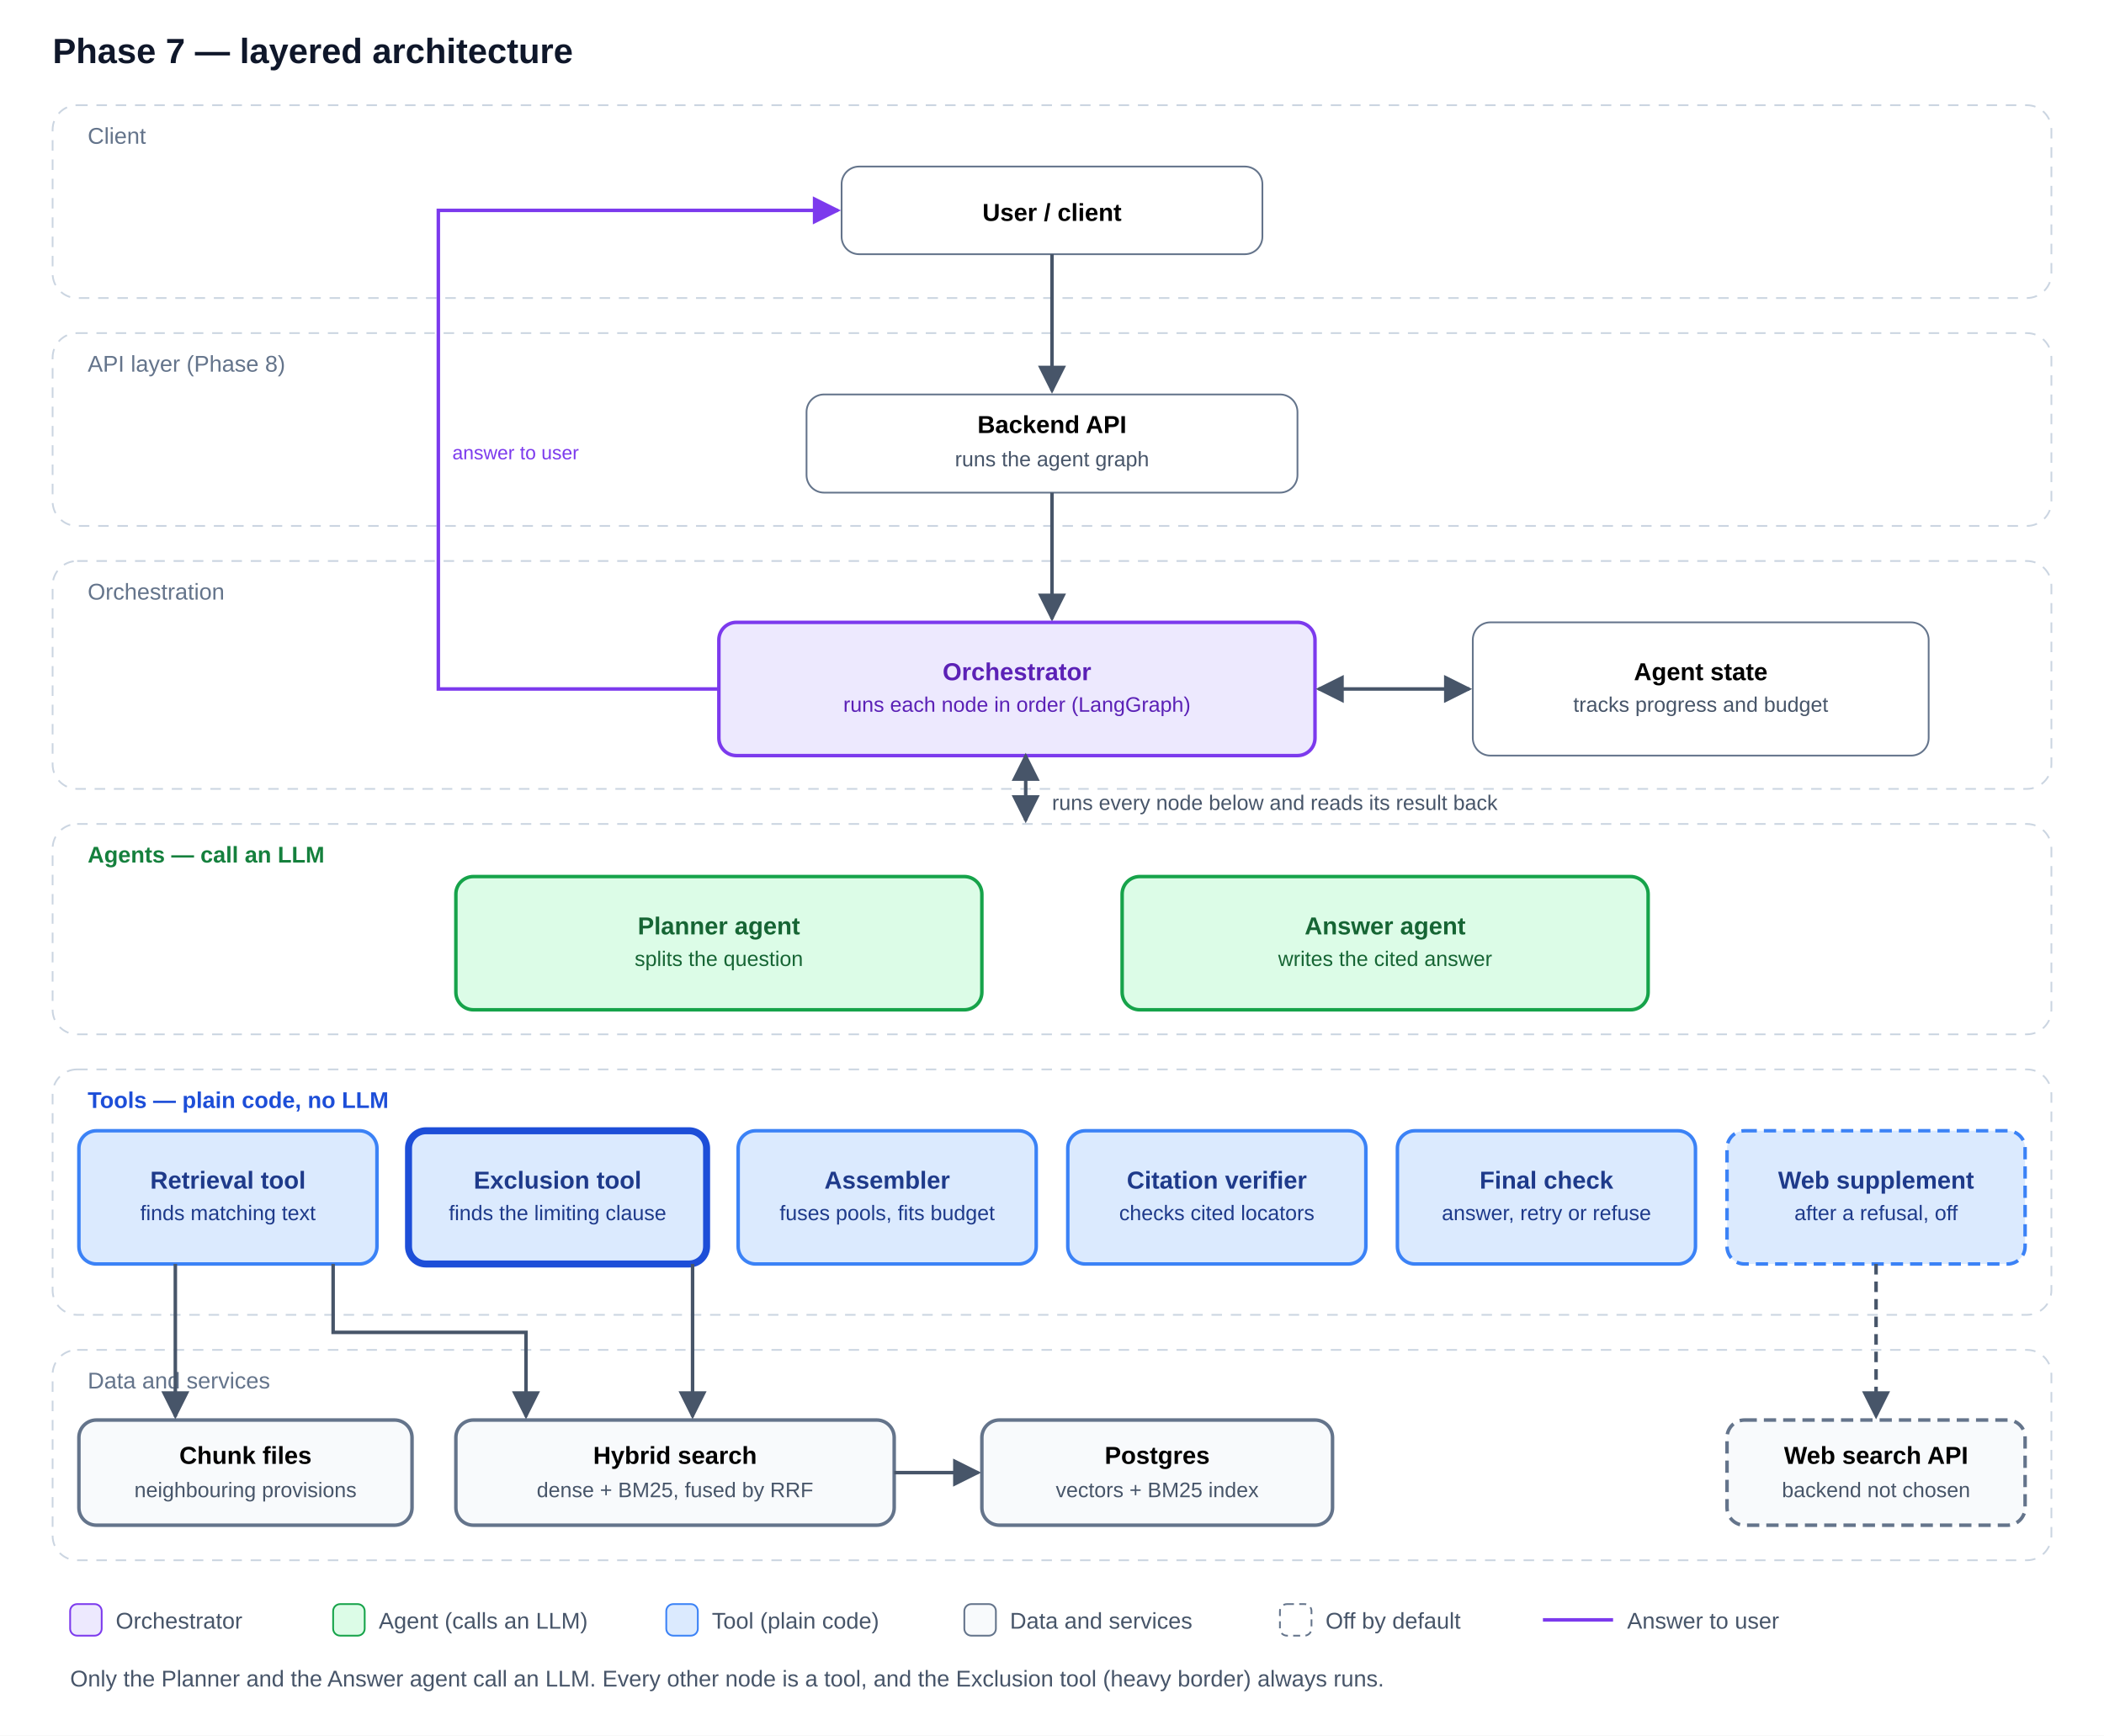
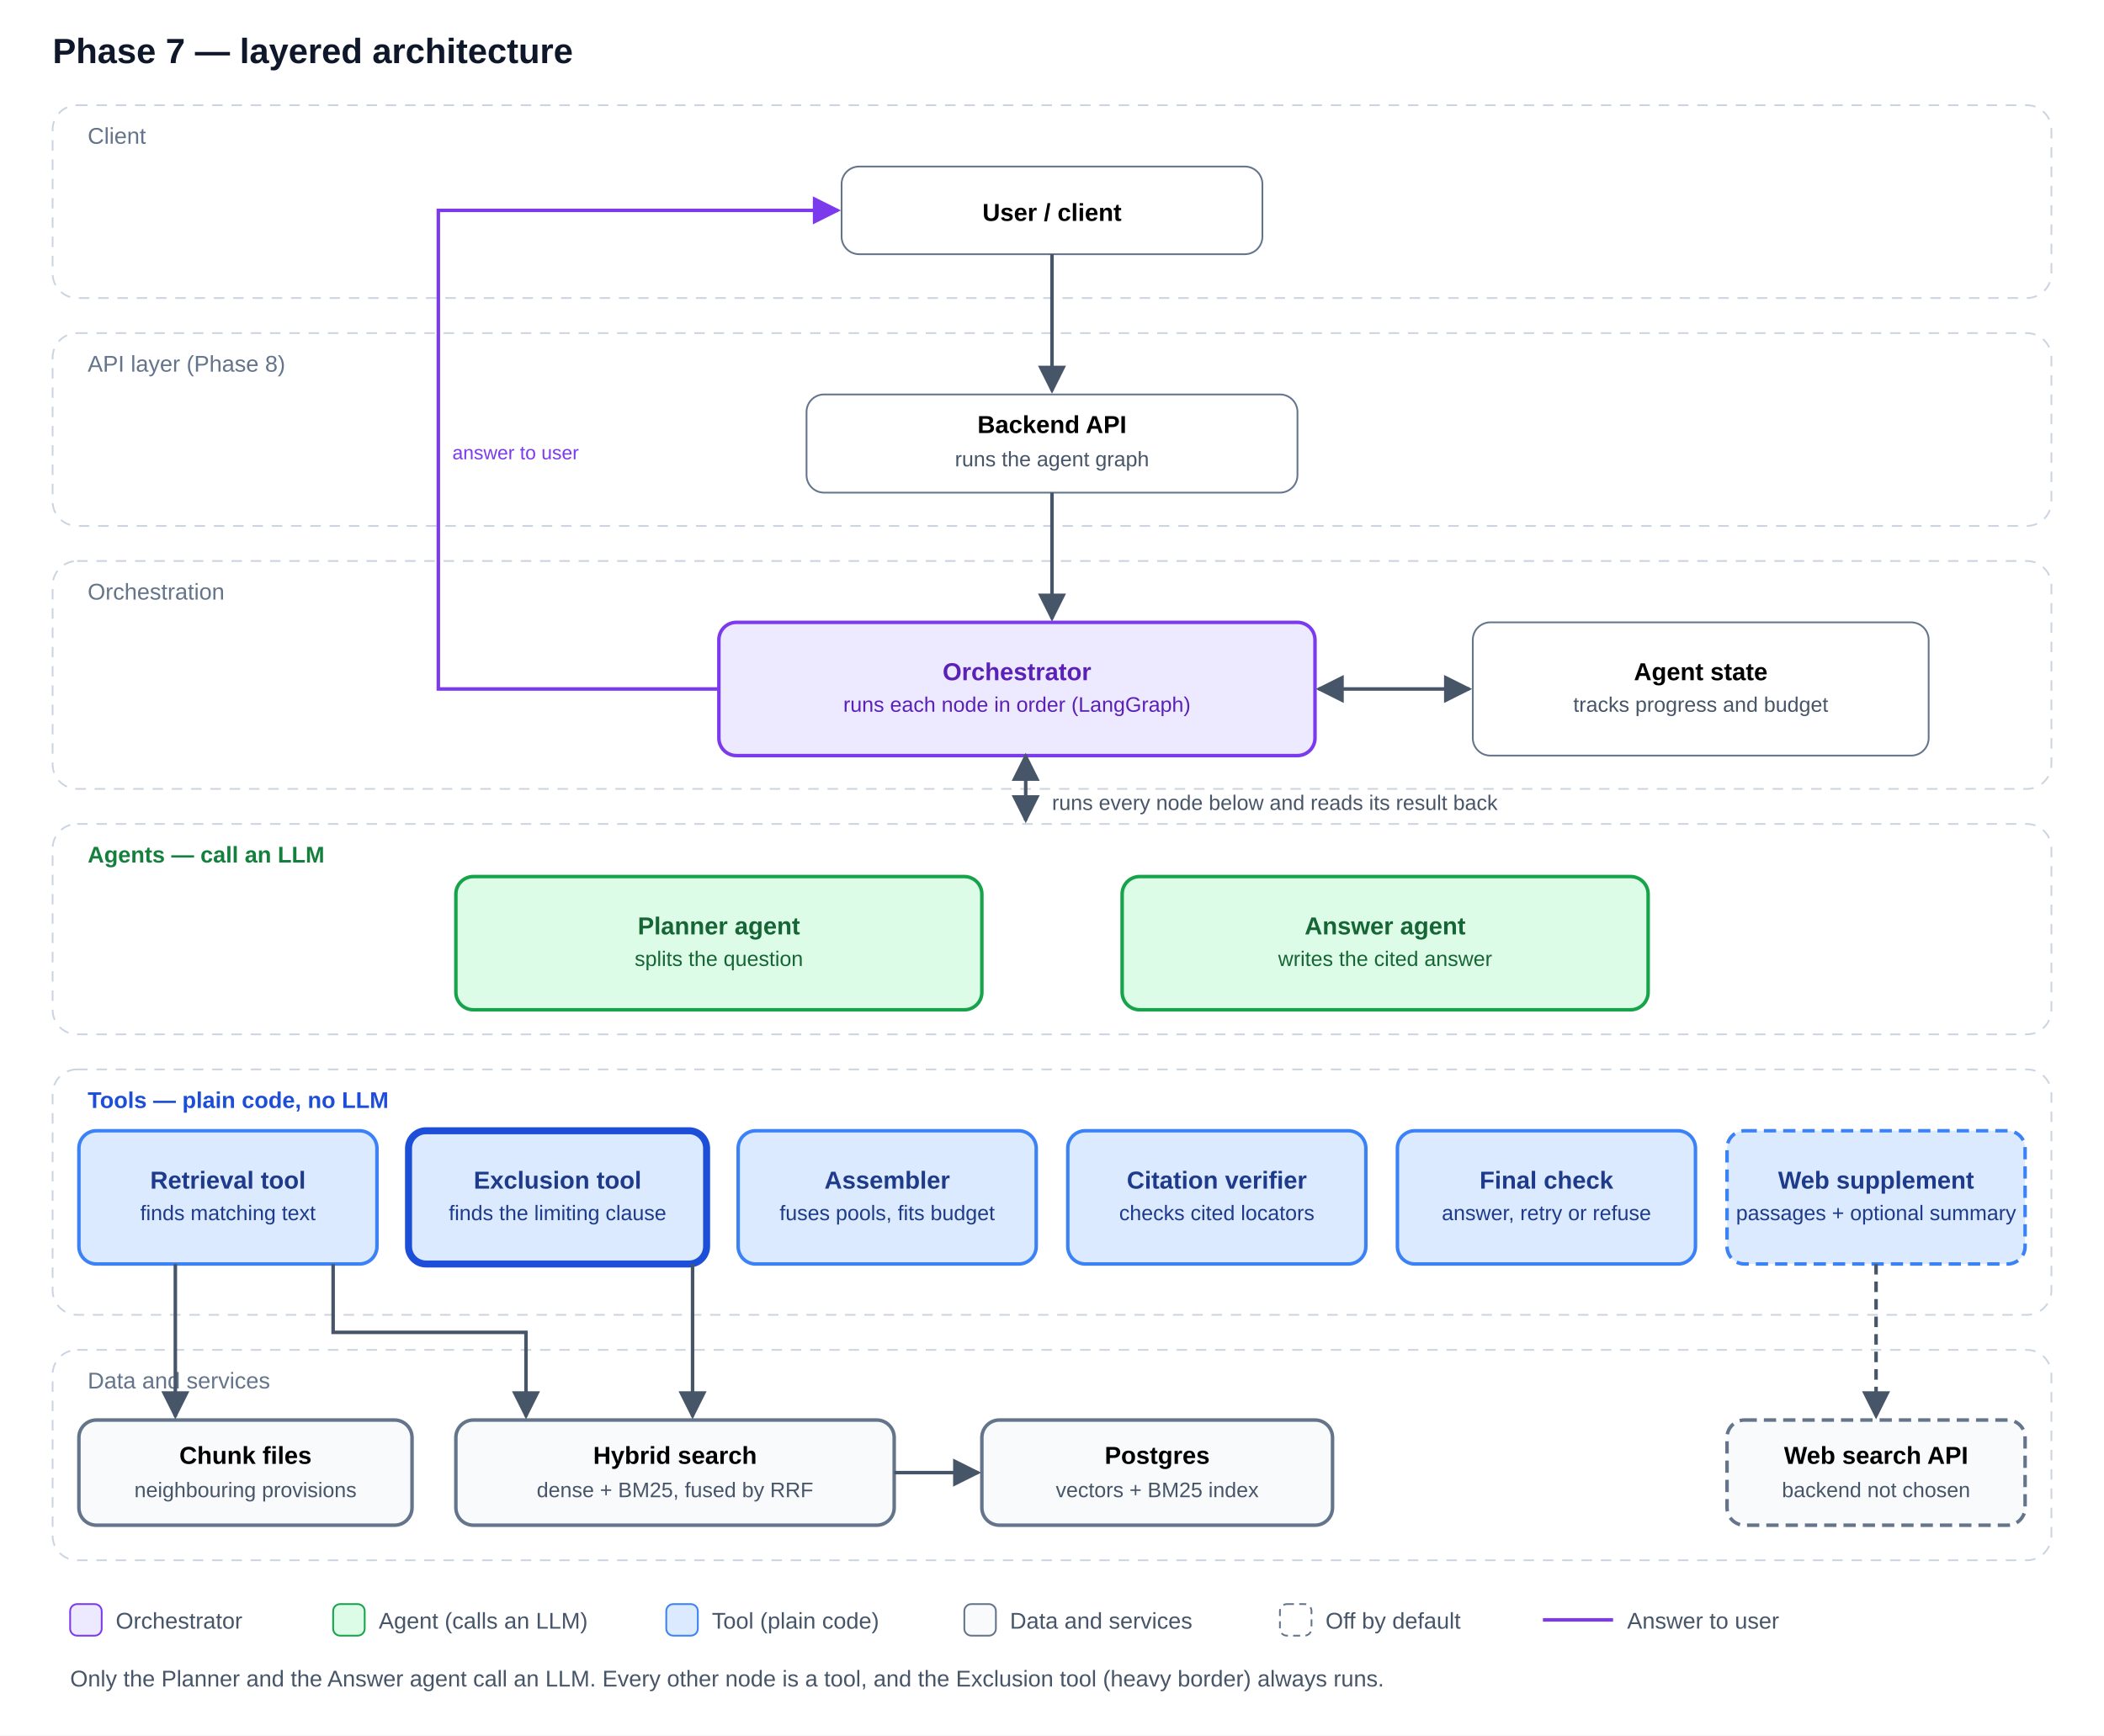
<svg xmlns="http://www.w3.org/2000/svg" viewBox="0 0 1200 990" width="1200" height="990" font-family="Segoe UI, Arial, sans-serif" font-size="14">
  <defs>
    <marker id="arr" viewBox="0 0 10 10" refX="9" refY="5" markerWidth="8" markerHeight="8" orient="auto-start-reverse">
      <path d="M0,0 L10,5 L0,10 z" fill="#475569" />
    </marker>
    <marker id="arrP" viewBox="0 0 10 10" refX="9" refY="5" markerWidth="8" markerHeight="8" orient="auto-start-reverse">
      <path d="M0,0 L10,5 L0,10 z" fill="#7c3aed" />
    </marker>
  </defs>
  <rect width="1200" height="990" fill="#ffffff" />
  <text x="30" y="36" font-size="20" font-weight="700" fill="#0f172a">Phase 7 — layered architecture</text>
  <rect x="30" y="60" width="1140" height="110" rx="14" fill="none" stroke="#cbd5e1" stroke-dasharray="6 5" />
  <text x="50" y="82" font-size="13" fill="#64748b">Client</text>
  <rect x="30" y="190" width="1140" height="110" rx="14" fill="none" stroke="#cbd5e1" stroke-dasharray="6 5" />
  <text x="50" y="212" font-size="13" fill="#64748b">API layer (Phase 8)</text>
  <rect x="30" y="320" width="1140" height="130" rx="14" fill="none" stroke="#cbd5e1" stroke-dasharray="6 5" />
  <text x="50" y="342" font-size="13" fill="#64748b">Orchestration</text>
  <rect x="30" y="470" width="1140" height="120" rx="14" fill="none" stroke="#cbd5e1" stroke-dasharray="6 5" />
  <text x="50" y="492" font-size="13" fill="#15803d" font-weight="700">Agents — call an LLM</text>
  <rect x="30" y="610" width="1140" height="140" rx="14" fill="none" stroke="#cbd5e1" stroke-dasharray="6 5" />
  <text x="50" y="632" font-size="13" fill="#1d4ed8" font-weight="700">Tools — plain code, no LLM</text>
  <rect x="30" y="770" width="1140" height="120" rx="14" fill="none" stroke="#cbd5e1" stroke-dasharray="6 5" />
  <text x="50" y="792" font-size="13" fill="#64748b">Data and services</text>
  <rect x="480" y="95" width="240" height="50" rx="10" fill="#ffffff" stroke="#64748b" />
  <text x="600" y="126" text-anchor="middle" font-weight="700">User / client</text>
  <rect x="460" y="225" width="280" height="56" rx="10" fill="#ffffff" stroke="#64748b" />
  <text x="600" y="247" text-anchor="middle" font-weight="700">Backend API</text>
  <text x="600" y="266" text-anchor="middle" font-size="12" fill="#475569">runs the agent graph</text>
  <line x1="600" y1="145" x2="600" y2="223" stroke="#475569" stroke-width="2" marker-end="url(#arr)" />
  <line x1="600" y1="281" x2="600" y2="353" stroke="#475569" stroke-width="2" marker-end="url(#arr)" />
  <rect x="410" y="355" width="340" height="76" rx="10" fill="#ede9fe" stroke="#7c3aed" stroke-width="2" />
  <text x="580" y="388" text-anchor="middle" font-weight="700" fill="#5b21b6">Orchestrator</text>
  <text x="580" y="406" text-anchor="middle" font-size="12" fill="#5b21b6">runs each node in order (LangGraph)</text>
  <rect x="840" y="355" width="260" height="76" rx="10" fill="#ffffff" stroke="#64748b" />
  <text x="970" y="388" text-anchor="middle" font-weight="700">Agent state</text>
  <text x="970" y="406" text-anchor="middle" font-size="12" fill="#475569">tracks progress and budget</text>
  <line x1="752" y1="393" x2="838" y2="393" stroke="#475569" stroke-width="2" marker-start="url(#arr)" marker-end="url(#arr)" />
  <path d="M410,393 H250 V120 H478" fill="none" stroke="#7c3aed" stroke-width="2" marker-end="url(#arrP)" />
  <text x="258" y="262" font-size="11" fill="#7c3aed">answer to user</text>
  <line x1="585" y1="431" x2="585" y2="468" stroke="#475569" stroke-width="2" marker-start="url(#arr)" marker-end="url(#arr)" />
  <text x="600" y="462" font-size="12" fill="#475569">runs every node below and reads its result back</text>
  <rect x="260" y="500" width="300" height="76" rx="10" fill="#dcfce7" stroke="#16a34a" stroke-width="2" />
  <text x="410" y="533" text-anchor="middle" font-weight="700" fill="#166534">Planner agent</text>
  <text x="410" y="551" text-anchor="middle" font-size="12" fill="#166534">splits the question</text>
  <rect x="640" y="500" width="300" height="76" rx="10" fill="#dcfce7" stroke="#16a34a" stroke-width="2" />
  <text x="790" y="533" text-anchor="middle" font-weight="700" fill="#166534">Answer agent</text>
  <text x="790" y="551" text-anchor="middle" font-size="12" fill="#166534">writes the cited answer</text>
  <rect x="45" y="645" width="170" height="76" rx="10" fill="#dbeafe" stroke="#3b82f6" stroke-width="2" />
  <text x="130" y="678" text-anchor="middle" font-weight="700" fill="#1e3a8a">Retrieval tool</text>
  <text x="130" y="696" text-anchor="middle" font-size="12" fill="#1e3a8a">finds matching text</text>
  <rect x="233" y="645" width="170" height="76" rx="10" fill="#dbeafe" stroke="#1d4ed8" stroke-width="4" />
  <text x="318" y="678" text-anchor="middle" font-weight="700" fill="#1e3a8a">Exclusion tool</text>
  <text x="318" y="696" text-anchor="middle" font-size="12" fill="#1e3a8a">finds the limiting clause</text>
  <rect x="421" y="645" width="170" height="76" rx="10" fill="#dbeafe" stroke="#3b82f6" stroke-width="2" />
  <text x="506" y="678" text-anchor="middle" font-weight="700" fill="#1e3a8a">Assembler</text>
  <text x="506" y="696" text-anchor="middle" font-size="12" fill="#1e3a8a">fuses pools, fits budget</text>
  <rect x="609" y="645" width="170" height="76" rx="10" fill="#dbeafe" stroke="#3b82f6" stroke-width="2" />
  <text x="694" y="678" text-anchor="middle" font-weight="700" fill="#1e3a8a">Citation verifier</text>
  <text x="694" y="696" text-anchor="middle" font-size="12" fill="#1e3a8a">checks cited locators</text>
  <rect x="797" y="645" width="170" height="76" rx="10" fill="#dbeafe" stroke="#3b82f6" stroke-width="2" />
  <text x="882" y="678" text-anchor="middle" font-weight="700" fill="#1e3a8a">Final check</text>
  <text x="882" y="696" text-anchor="middle" font-size="12" fill="#1e3a8a">answer, retry or refuse</text>
  <rect x="985" y="645" width="170" height="76" rx="10" fill="#dbeafe" stroke="#3b82f6" stroke-width="2" stroke-dasharray="7 4" />
  <text x="1070" y="678" text-anchor="middle" font-weight="700" fill="#1e3a8a">Web supplement</text>
-   <text x="1070" y="696" text-anchor="middle" font-size="12" fill="#1e3a8a">after a refusal, off</text>
+   <text x="1070" y="696" text-anchor="middle" font-size="12" fill="#1e3a8a">passages + optional summary</text>
  <rect x="45" y="810" width="190" height="60" rx="10" fill="#f8fafc" stroke="#64748b" stroke-width="2" />
  <text x="140" y="835" text-anchor="middle" font-weight="700">Chunk files</text>
  <text x="140" y="854" text-anchor="middle" font-size="12" fill="#475569">neighbouring provisions</text>
  <rect x="260" y="810" width="250" height="60" rx="10" fill="#f8fafc" stroke="#64748b" stroke-width="2" />
  <text x="385" y="835" text-anchor="middle" font-weight="700">Hybrid search</text>
  <text x="385" y="854" text-anchor="middle" font-size="12" fill="#475569">dense + BM25, fused by RRF</text>
  <rect x="560" y="810" width="200" height="60" rx="10" fill="#f8fafc" stroke="#64748b" stroke-width="2" />
  <text x="660" y="835" text-anchor="middle" font-weight="700">Postgres</text>
  <text x="660" y="854" text-anchor="middle" font-size="12" fill="#475569">vectors + BM25 index</text>
  <rect x="985" y="810" width="170" height="60" rx="10" fill="#f8fafc" stroke="#64748b" stroke-width="2" stroke-dasharray="7 4" />
  <text x="1070" y="835" text-anchor="middle" font-weight="700">Web search API</text>
  <text x="1070" y="854" text-anchor="middle" font-size="12" fill="#475569">backend not chosen</text>
  <line x1="100" y1="721" x2="100" y2="808" stroke="#475569" stroke-width="2" marker-end="url(#arr)" />
  <path d="M190,721 V760 H300 V808" fill="none" stroke="#475569" stroke-width="2" marker-end="url(#arr)" />
  <line x1="395" y1="721" x2="395" y2="808" stroke="#475569" stroke-width="2" marker-end="url(#arr)" />
  <line x1="510" y1="840" x2="558" y2="840" stroke="#475569" stroke-width="2" marker-end="url(#arr)" />
  <line x1="1070" y1="721" x2="1070" y2="808" stroke="#475569" stroke-width="2" stroke-dasharray="6 4" marker-end="url(#arr)" />
  <rect x="40" y="915" width="18" height="18" rx="4" fill="#ede9fe" stroke="#7c3aed" />
  <text x="66" y="929" font-size="13" fill="#475569">Orchestrator</text>
  <rect x="190" y="915" width="18" height="18" rx="4" fill="#dcfce7" stroke="#16a34a" />
  <text x="216" y="929" font-size="13" fill="#475569">Agent (calls an LLM)</text>
  <rect x="380" y="915" width="18" height="18" rx="4" fill="#dbeafe" stroke="#3b82f6" />
  <text x="406" y="929" font-size="13" fill="#475569">Tool (plain code)</text>
  <rect x="550" y="915" width="18" height="18" rx="4" fill="#f8fafc" stroke="#64748b" />
  <text x="576" y="929" font-size="13" fill="#475569">Data and services</text>
  <rect x="730" y="915" width="18" height="18" rx="4" fill="none" stroke="#64748b" stroke-dasharray="4 3" />
  <text x="756" y="929" font-size="13" fill="#475569">Off by default</text>
  <line x1="880" y1="924" x2="920" y2="924" stroke="#7c3aed" stroke-width="2" />
  <text x="928" y="929" font-size="13" fill="#475569">Answer to user</text>
  <text x="40" y="962" font-size="13" fill="#475569">Only the Planner and the Answer agent call an LLM. Every other node is a tool, and the Exclusion tool (heavy border) always runs.</text>
</svg>
